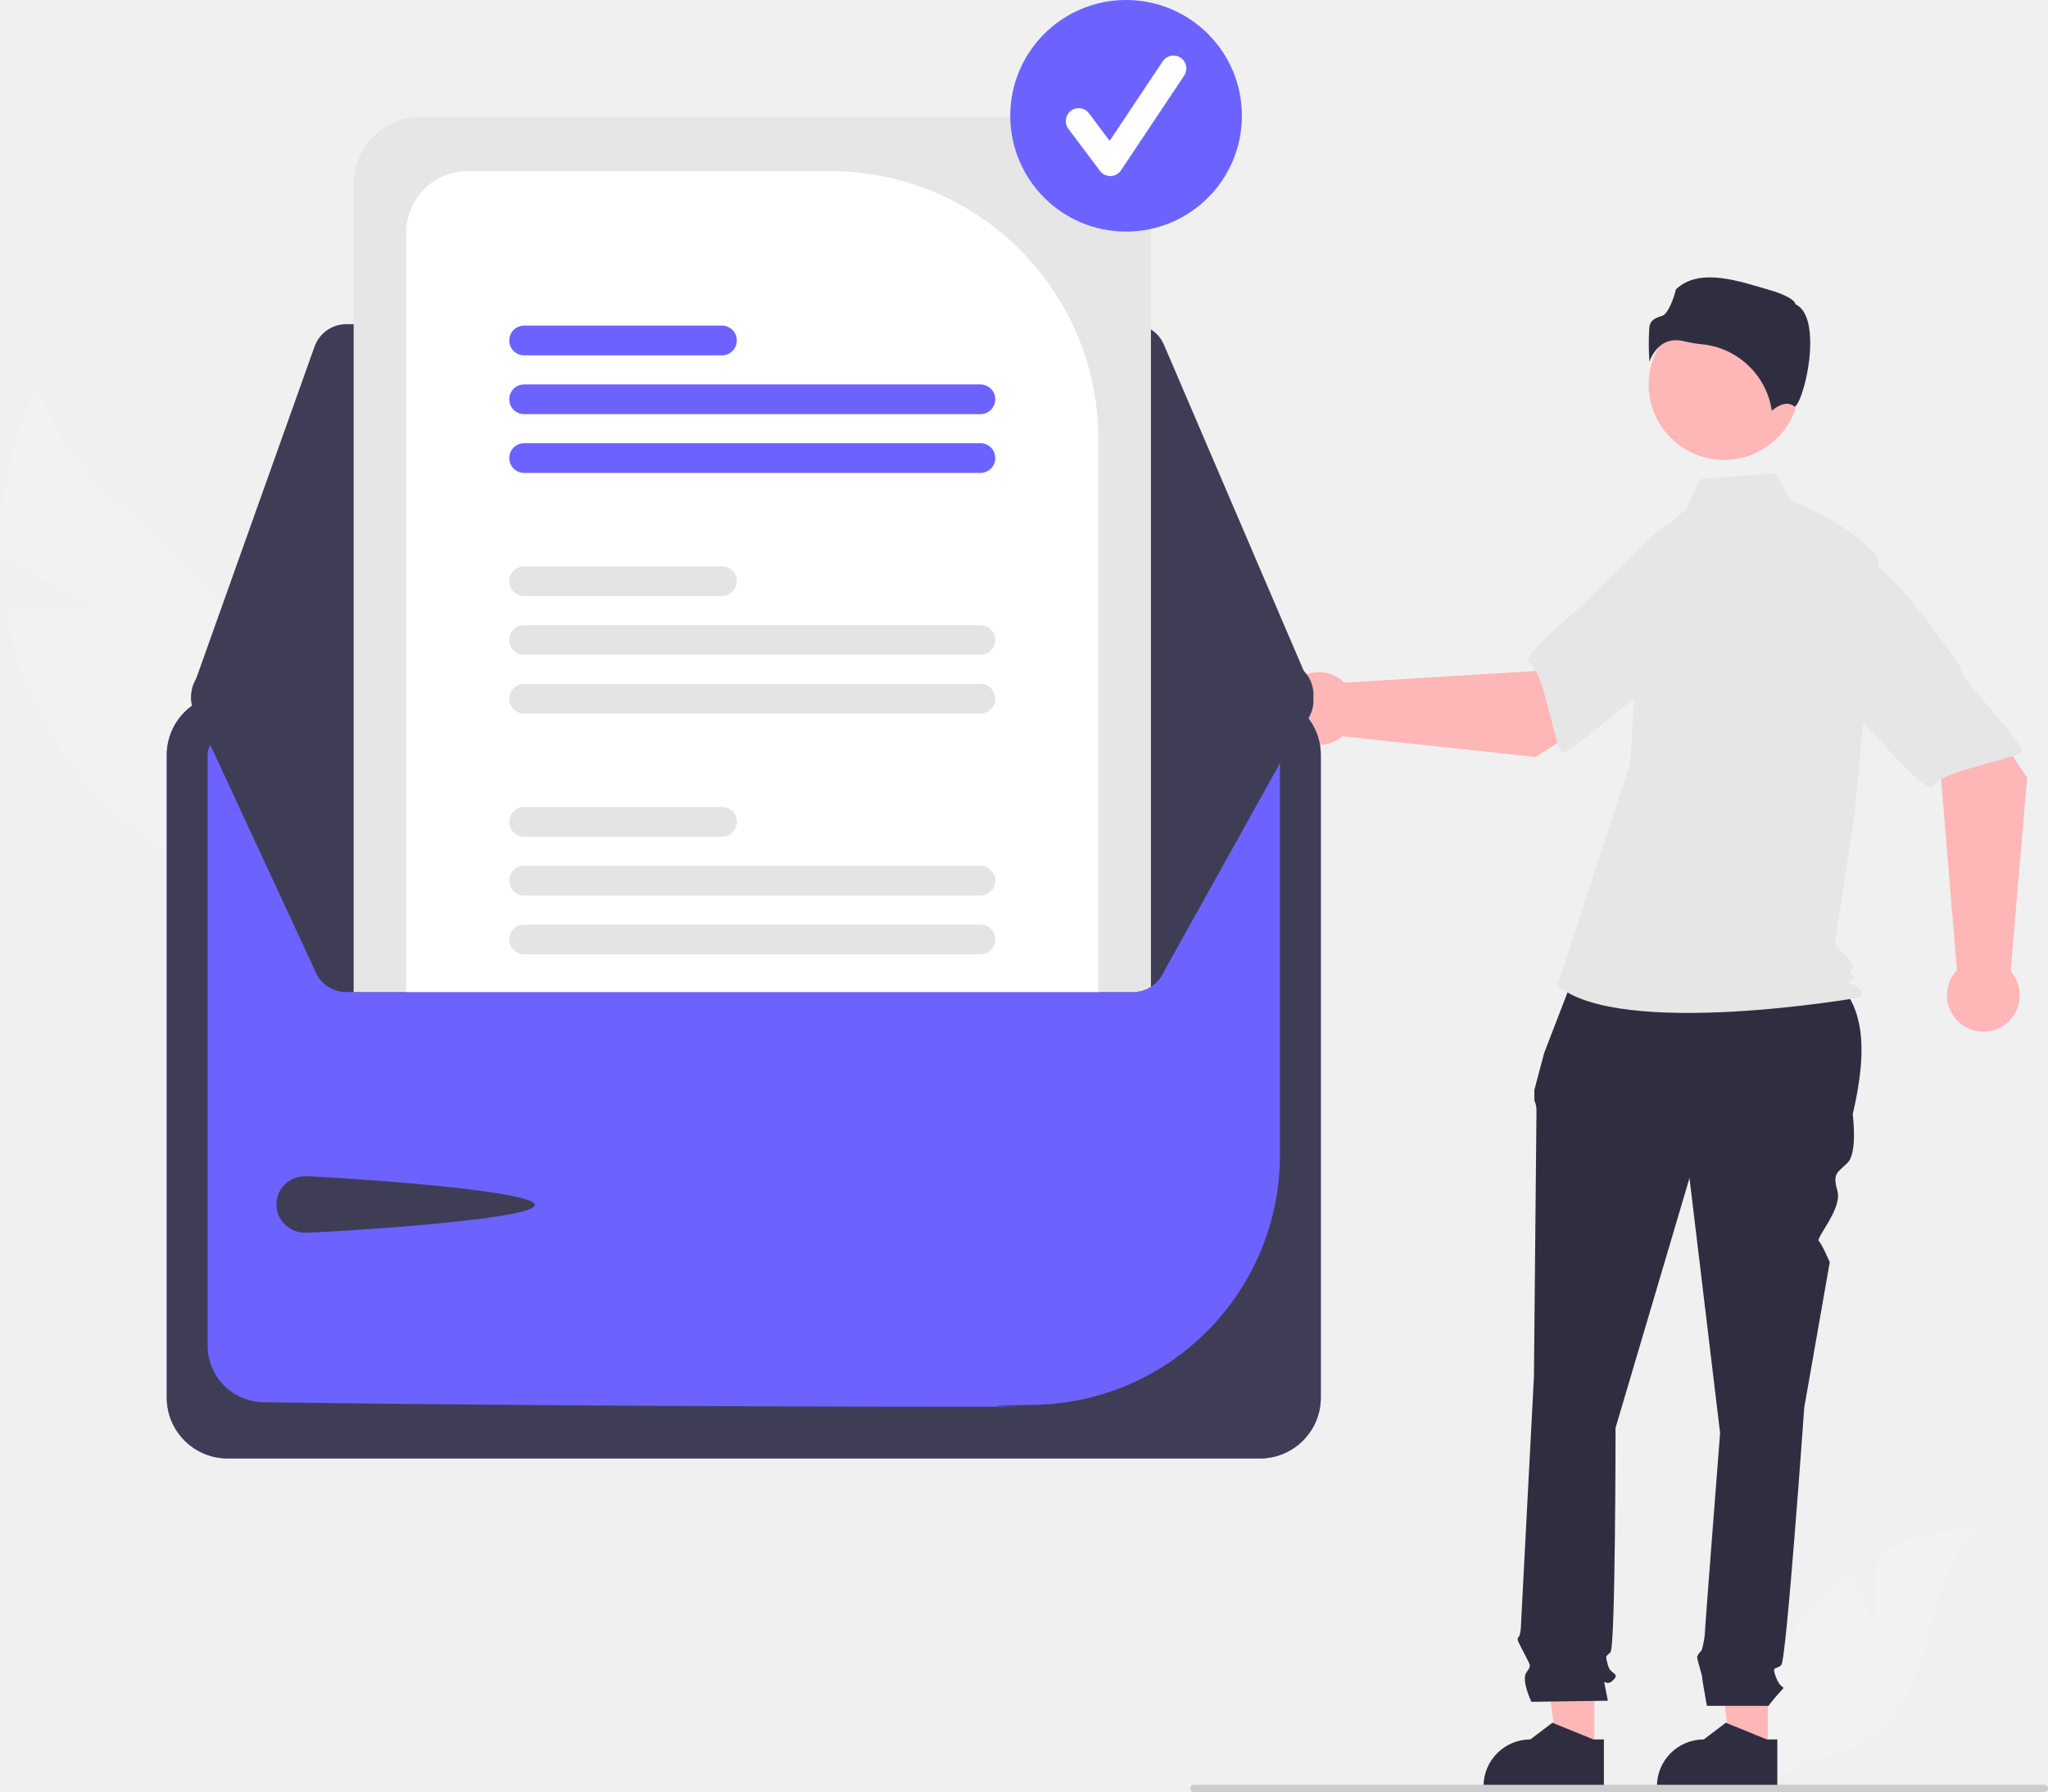
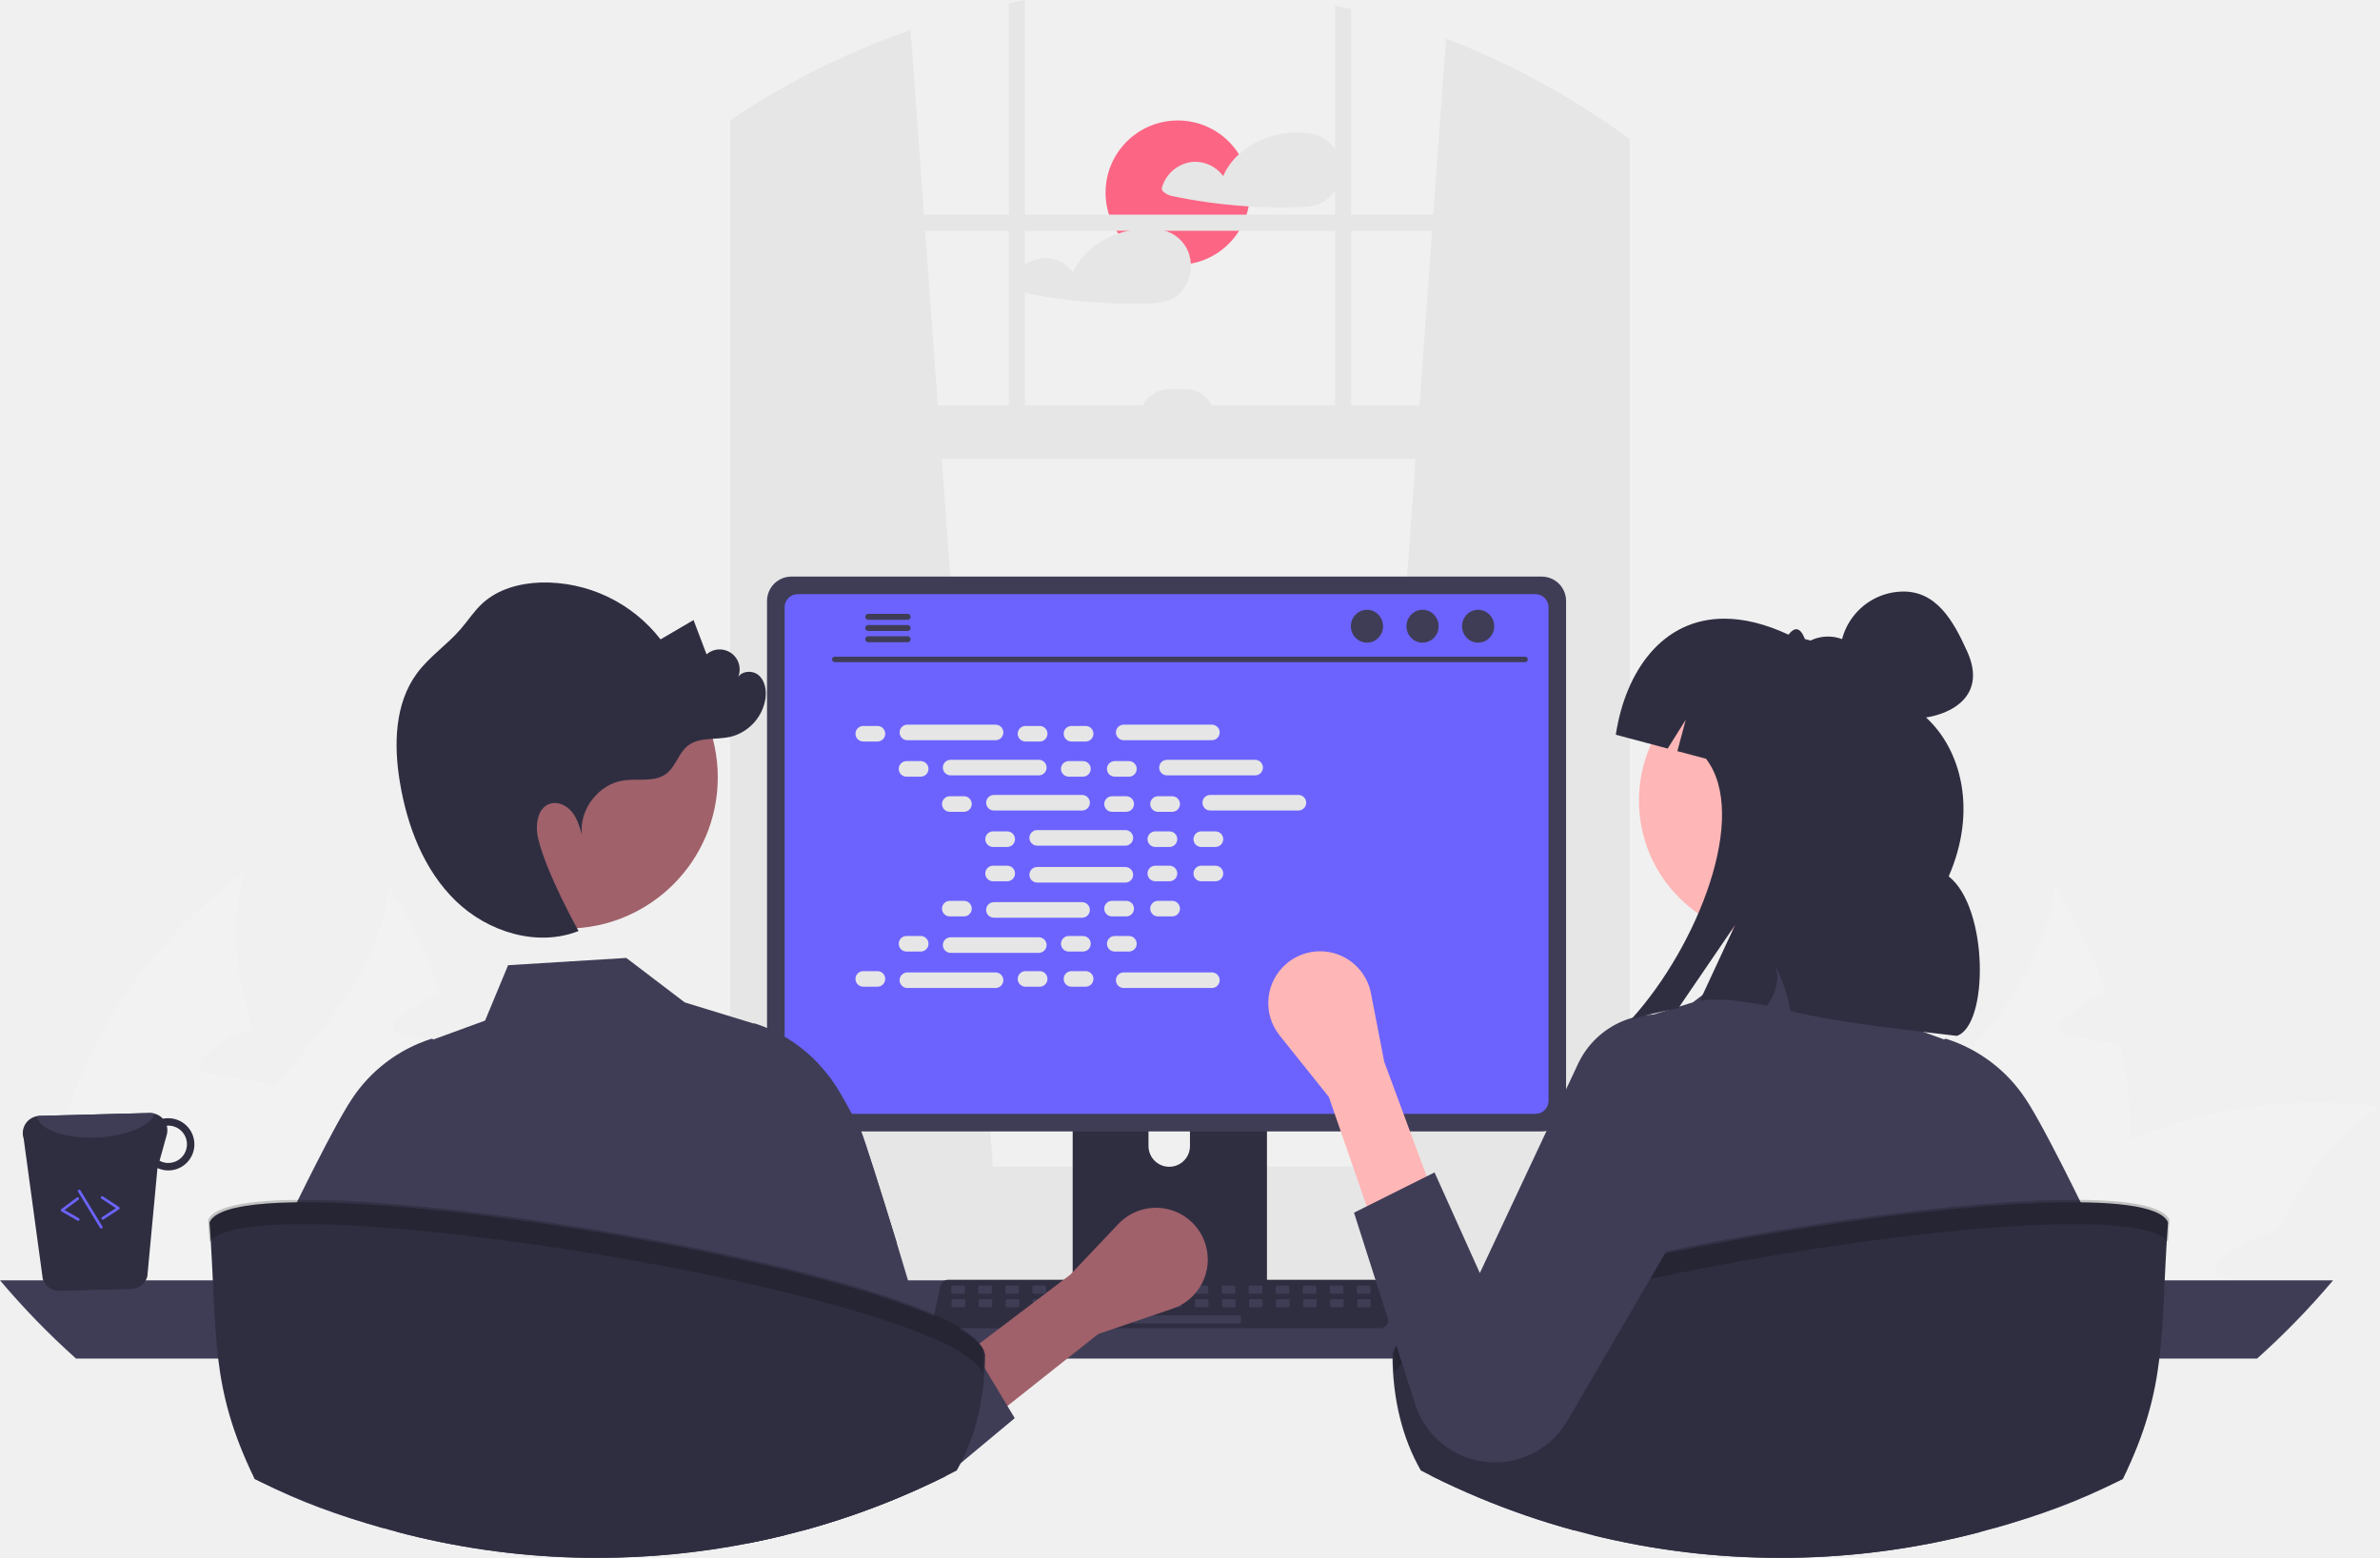
- <svg xmlns="http://www.w3.org/2000/svg" data-name="Layer 1" width="674.818" height="590.599" viewBox="0 0 674.818 590.599">
-   <path d="M295.152,355.959l-32.538-18.327a120.491,120.491,0,0,1,12.684-56.569c7.502,34.049,46.981,50.248,65.197,79.977a72.476,72.476,0,0,1,5.884,62.544l2.14,26.399a121.447,121.447,0,0,1-76.249-67.278,117.31,117.31,0,0,1-8.138-28.282C279.302,356.037,295.152,355.959,295.152,355.959Z" transform="translate(-262.5909 -154.7007)" fill="#f2f2f2" />
-   <path d="M880.078,689.371l.998-22.434a72.455,72.455,0,0,1,33.796-8.555c-16.231,13.27-14.203,38.851-25.208,56.697a43.582,43.582,0,0,1-31.959,20.14l-13.583,8.316A73.03,73.03,0,0,1,859.514,684.356a70.543,70.543,0,0,1,12.964-12.046C875.732,680.888,880.078,689.371,880.078,689.371Z" transform="translate(-262.5909 -154.7007)" fill="#f2f2f2" />
-   <polygon points="582.489 577.289 570.189 577.288 564.338 529.848 582.491 529.849 582.489 577.289" fill="#ffb6b6" />
-   <path d="M848.216,743.912l-39.658-.001v-.502a15.437,15.437,0,0,1,15.436-15.436h.001l7.244-5.496,13.516,5.497,3.462 0Z" transform="translate(-262.5909 -154.7007)" fill="#2f2e41" />
-   <polygon points="525.348 577.289 513.049 577.288 507.198 529.848 525.351 529.849 525.348 577.289" fill="#ffb6b6" />
-   <path d="M791.076,743.912l-39.658-.001v-.502a15.437,15.437,0,0,1,15.436-15.436h.001l7.244-5.496,13.516,5.497,3.462 0Z" transform="translate(-262.5909 -154.7007)" fill="#2f2e41" />
-   <path d="M782.615,472.631l80,2c15.194,8.252,15.424,26.114,10.446,47.32,0,0,1.681,12.604-1.681,15.966s-5.042,3.361-3.361,9.243-7.199,15.489-6.12,16.568,3.599,6.961,3.599,6.961l-8.403,47.897s-5.882,83.19-7.563,84.87-3.361,0-1.681,4.201,3.361,2.521,1.681,4.201a61.888,61.888,0,0,0-4.201,5.042h-20.316s-1.532-8.403-1.532-9.243-1.681-5.882-1.681-6.722,1.485-2.326,1.485-2.326a27.645,27.645,0,0,0,1.035-5.237c0-1.681,5.042-66.384,5.042-66.384l-10.084-84.03-24.369,82.349s0,72.266-1.681,73.946-1.681.84-.84,4.201,4.201,2.521,1.681,5.042-3.361-1.681-2.521,2.521l.84,4.202-25.209.361s-3.361-7.083-1.681-9.604,1.58-1.833-.471-5.958-2.891-4.966-2.05-5.806.84-5.31.84-5.31l4.201-80.401s.84-84.87.84-87.391a8.382,8.382,0,0,0-.698-3.78v-3.422l3.219-12.125Z" transform="translate(-262.5909 -154.7007)" fill="#2f2e41" />
-   <circle cx="568.082" cy="126.726" r="24.856" fill="#ffb6b6" />
-   <path d="M818.244,322.712c-5.355,3.184-8.558,9.033-10.397,14.985a142.008,142.008,0,0,0-6.102,33.929l-1.942,34.475-24.055,73.408c20.847,17.64,99.209,4.009,99.209,4.009s2.405-.802,0-3.207-4.747-.274-2.342-2.68.747.274-.055-2.131,0-.802.802-1.604-6.207-8.018-6.207-8.018L873.57,423.741l8.018-84.993c-9.622-12.027-28.973-19.117-28.973-19.117l-5-9-25,2Z" transform="translate(-262.5909 -154.7007)" fill="#e6e6e6" />
-   <path d="M814.835,266.839a11.746,11.746,0,0,1,2.85.374,40.565,40.565,0,0,0,5.579.936,25.852,25.852,0,0,1,23.148,21.928c1.444-1.259,4.731-3.576,7.425-1.423h0c.041.034.065.052.16.007,1.789-.849,4.965-11.295,5.061-20.493.051-4.882-.718-11.116-4.666-13.09l-.208-.104-.055-.226c-.264-1.098-3.211-2.973-8.333-4.432-9.309-2.651-23.184-7.816-30.998-.215-.591,2.562-2.515,8.046-4.458,8.668-2.152.688-4.01,1.282-4.303,3.921a80.91,80.91,0,0,0,.053,11.279,11.519,11.519,0,0,1,4.092-5.749A8.111,8.111,0,0,1,814.835,266.839Z" transform="translate(-262.5909 -154.7007)" fill="#2f2e41" />
-   <path d="M768.57,404.182l40.603-26.003-20.451-27.185-20.194,24.84-62.919,3.859a11.991,11.991,0,1,0-.671,17.671Z" transform="translate(-262.5909 -154.7007)" fill="#ffb6b6" />
-   <path d="M846.858,341.883c2.357,14.262-42.146,41.495-42.146,41.495-.001-3.347-26.562,21.923-27.761,19.147-3.407-7.89-5.803-26.579-10.564-29.57-2.723-1.711,16.399-17.781,16.399-17.781s10.01-10.084,23.145-22.803a30.644,30.644,0,0,1,28.382-8.296S844.502,327.622,846.858,341.883Z" transform="translate(-262.5909 -154.7007)" fill="#e6e6e6" />
-   <path d="M930.548,411.008l-26.857-40.043-26.746,21.022,25.262,19.663,5.19,62.823a11.991,11.991,0,1,0,17.681.297Z" transform="translate(-262.5909 -154.7007)" fill="#ffb6b6" />
-   <path d="M866.605,334.056c14.209-2.658,42.378,41.258,42.378,41.258-3.347.072,22.481,26.092,19.731,27.349-7.816,3.574-26.45,6.365-29.34,11.188-1.653,2.759-18.124-16.019-18.124-16.019s-10.294-9.794-23.288-22.657a30.644,30.644,0,0,1-8.895-28.2S852.397,336.714,866.605,334.056Z" transform="translate(-262.5909 -154.7007)" fill="#e6e6e6" />
-   <path d="M937.409,744.109a1.186,1.186,0,0,1-1.19,1.19h-280.29a1.19,1.19,0,1,1,0-2.38h280.29A1.187,1.187,0,0,1,937.409,744.109Z" transform="translate(-262.5909 -154.7007)" fill="#ccc" />
-   <path d="M677.753,383.493H337.583a20.068,20.068,0,0,0-20.046,20.046V615.327a20.069,20.069,0,0,0,20.046,20.046H677.752a20.069,20.069,0,0,0,20.046-20.046V403.539A20.068,20.068,0,0,0,677.753,383.493Z" transform="translate(-262.5909 -154.7007)" fill="#6c63ff" />
-   <path d="M677.753,383.493H337.583a20.068,20.068,0,0,0-20.046,20.046V615.327a20.069,20.069,0,0,0,20.046,20.046H677.752a20.069,20.069,0,0,0,20.046-20.046V403.539A20.068,20.068,0,0,0,677.753,383.493Zm6.578,152.13A82.406,82.406,0,0,1,603.313,617.707c-34.516.449,19.098.625-22.532.625-95.193,0-194.452-.91-231.487-1.499A18.675,18.675,0,0,1,331.004,598.233V403.554a6.601,6.601,0,0,1,6.577-6.593H677.739a6.6,6.6,0,0,1,6.592,6.576Z" transform="translate(-262.5909 -154.7007)" fill="#3f3d56" />
-   <path d="M635.878,261.538H376.704a11.139,11.139,0,0,0-10.471,7.384l-40.028,112.3a11.117,11.117,0,0,0,10.455,14.849l347.595.617h.015a11.116,11.116,0,0,0,10.217-15.495l-.606.259.606-.259-48.393-112.917A11.103,11.103,0,0,0,635.878,261.538Z" transform="translate(-262.5909 -154.7007)" fill="#3f3d56" />
-   <path d="M695.389,383.631a11.146,11.146,0,0,1-.9,4.38l-48.39,86.92a11.147,11.147,0,0,1-10.22,6.73h-259.17a11.147,11.147,0,0,1-10.48-7.38l-40.02-86.3a11.109,11.109,0,0,1,6.74-14.2,10.937,10.937,0,0,1,3.71-.65l42.46-.08,17.33-.03,228.04-.4,17.34-.03,42.43-.08h.01A11.122,11.122,0,0,1,695.389,383.631Z" transform="translate(-262.5909 -154.7007)" fill="#3f3d56" />
-   <path d="M363.084,542.358c5.139,0,75.714,4.313,75.714,9.453s-70.575,9.159-75.714,9.159a9.306,9.306,0,1,1,0-18.611Z" transform="translate(-262.5909 -154.7007)" fill="#3f3d56" />
-   <path d="M619.739,193.221h-218.53a22.116,22.116,0,0,0-22.09,22.09v266.35h256.76a10.977,10.977,0,0,0,5.95-1.73v-264.62A22.116,22.116,0,0,0,619.739,193.221Z" transform="translate(-262.5909 -154.7007)" fill="#e6e6e6" />
-   <path d="M536.329,211.131h-119.76a20.14,20.14,0,0,0-20.12,20.11v250.42h228.04v-182.37A88.262,88.262,0,0,0,536.329,211.131Z" transform="translate(-262.5909 -154.7007)" fill="#fff" />
-   <path d="M585.639,459.421h-150.34a4.9,4.9,0,1,0,0,9.8h150.34a4.9,4.9,0,1,0,0-9.8Z" transform="translate(-262.5909 -154.7007)" fill="#e4e4e4" />
-   <path d="M585.639,440.041h-150.34a4.905,4.905,0,0,0,0,9.81h150.34a4.905,4.905,0,1,0,0-9.81Z" transform="translate(-262.5909 -154.7007)" fill="#e4e4e4" />
-   <path d="M500.468,420.671h-65.17a4.9,4.9,0,1,0,0,9.8h65.17a4.9,4.9,0,1,0,0-9.8Z" transform="translate(-262.5909 -154.7007)" fill="#e4e4e4" />
-   <path d="M585.639,380.091h-150.34a4.905,4.905,0,0,0,0,9.81h150.34a4.905,4.905,0,1,0,0-9.81Z" transform="translate(-262.5909 -154.7007)" fill="#e4e4e4" />
-   <path d="M585.639,360.721h-150.34a4.9,4.9,0,1,0,0,9.8h150.34a4.9,4.9,0,1,0,0-9.8Z" transform="translate(-262.5909 -154.7007)" fill="#e4e4e4" />
-   <path d="M500.468,341.341h-65.17a4.905,4.905,0,0,0,0,9.81h65.17a4.905,4.905,0,1,0,0-9.81Z" transform="translate(-262.5909 -154.7007)" fill="#e4e4e4" />
-   <path d="M585.639,300.761h-150.34a4.905,4.905,0,0,0,0,9.81h150.34a4.905,4.905,0,1,0,0-9.81Z" transform="translate(-262.5909 -154.7007)" fill="#6c63ff" />
-   <path d="M585.639,281.391h-150.34a4.905,4.905,0,0,0,0,9.81h150.34a4.905,4.905,0,1,0,0-9.81Z" transform="translate(-262.5909 -154.7007)" fill="#6c63ff" />
-   <path d="M500.468,262.011h-65.17a4.905,4.905,0,0,0,0,9.81h65.17a4.905,4.905,0,1,0,0-9.81Z" transform="translate(-262.5909 -154.7007)" fill="#6c63ff" />
-   <circle cx="371.045" cy="38.163" r="38.163" fill="#6c63ff" />
-   <path d="M628.429,212.725a4.244,4.244,0,0,1-3.396-1.698l-10.411-13.882a4.245,4.245,0,1,1,6.792-5.094l6.811,9.081,17.494-26.241a4.245,4.245,0,1,1,7.064,4.71L631.962,210.835a4.247,4.247,0,0,1-3.414,1.889C628.508,212.725,628.469,212.725,628.429,212.725Z" transform="translate(-262.5909 -154.7007)" fill="#fff" />
+ <svg xmlns="http://www.w3.org/2000/svg" data-name="Layer 1" width="880.16" height="576.272" viewBox="0 0 880.16 576.272">
+   <circle cx="435.555" cy="71.266" r="26.701" fill="#fd6584" />
+   <path d="M655.233,220.487a13.235,13.235,0,0,0-11.17-9.29,1.081,1.081,0,0,0-.18,0,1.418,1.418,0,0,0-.22-.05c-8.94-1.16-18.88,1.66-25.57,7.8a23.958,23.958,0,0,0-5.83,8.04,12.917,12.917,0,0,0-10.83-5.28,13.184,13.184,0,0,0-11.8,9.51,1.526,1.526,0,0,0,.69,1.69,6.673,6.673,0,0,0,2.79,1.42c2.21.47,4.44.9,6.67,1.29q6.54,1.14,13.15,1.85,4.365.465,8.75.74c6.04.38,12.11.47,18.16.28,3-.1,5.88-.2,8.62-1.52a12.798,12.798,0,0,0,4.95-4.31A14.548,14.548,0,0,0,655.233,220.487Z" transform="translate(-159.9199 -161.8639)" fill="#e6e6e6" />
+   <path d="M600.303,259.387a13.652,13.652,0,0,0-.56-3.3,13.26,13.26,0,0,0-11.18-9.29.965.965,0,0,0-.17,0,1.887,1.887,0,0,0-.23-.05,33.194,33.194,0,0,0-14.69,1.51c-7.26,2.43-13.63,7.33-16.7,14.33a12.922,12.922,0,0,0-10.84-5.28,13.183,13.183,0,0,0-11.8,9.51,1.555,1.555,0,0,0,.69,1.69,6.733,6.733,0,0,0,2.79,1.42c2.22.47,4.44.9,6.68,1.29q6.54,1.14,13.14,1.85a195.164,195.164,0,0,0,26.92,1.02c2.99-.1,5.88-.2,8.62-1.52a12.77,12.77,0,0,0,4.94-4.31A14.265,14.265,0,0,0,600.303,259.387Z" transform="translate(-159.9199 -161.8639)" fill="#e6e6e6" />
+   <path d="M948.052,583.375a171.855,171.855,0,0,1-7.443,53.773c-.186.633-.41,1.265-.633,1.898H830.422a98.322,98.322,0,0,1,7.406-22.328c9.117-19.351,24.002-35.911,38.701-52.359,20.244-22.663,40.004-45.139,43.13-74.612a169.258,169.258,0,0,1,19.053,39.334,46.231,46.231,0,0,0-15.294,9.378c-1.228,1.154-2.531,2.828-1.898,4.428.595,1.34,2.233,1.786,3.684,2.084,3.498.67,6.996,1.34,10.494,1.972,2.754.558,5.545,1.079,8.336,1.6A182.729,182.729,0,0,1,948.052,583.375Z" transform="translate(-159.9199 -161.8639)" fill="#f2f2f2" />
+   <path d="M1040.08,571.318c-17.565,10.68-28.729,27.203-37.846,45.697a46.743,46.743,0,0,0-21.249,11.164c-1.265,1.154-2.568,2.828-1.898,4.428.558,1.34,2.233,1.786,3.684,2.084,3.461.67,6.996,1.34,10.457,1.972-.335.782-.67,1.6-1.005,2.382H876.12A164.174,164.174,0,0,1,893.573,619.1c1.377-1.377,2.791-2.679,4.242-4.019a173.653,173.653,0,0,1,50.238-31.706A176.734,176.734,0,0,1,1040.08,571.318Z" transform="translate(-159.9199 -161.8639)" fill="#f2f2f2" />
+   <path d="M895.47,639.046H792.093a167.932,167.932,0,0,1,.149-24.858c4.131-51.094,31.929-99.768,73.868-129.241-5.359,19.09-2.605,38.069,2.977,57.122-.781.261-1.563.484-2.27.781a46.236,46.236,0,0,0-15.294,9.378c-1.228,1.154-2.53,2.828-1.898,4.428.558,1.34,2.233,1.786,3.684,2.084,3.498.67,6.996,1.34,10.457,1.972,2.791.558,5.582,1.079,8.373,1.637,1.302.223,2.605.484,3.907.744.186.447.298.856.484,1.265,6.55,18.048,13.694,36.245,17.044,54.74a127.778,127.778,0,0,1,1.712,14.029C895.396,635.102,895.47,637.074,895.47,639.046Z" transform="translate(-159.9199 -161.8639)" fill="#f2f2f2" />
+   <path d="M332.052,583.375a171.855,171.855,0,0,1-7.443,53.773c-.186.633-.41,1.265-.633,1.898H214.422a98.322,98.322,0,0,1,7.406-22.328c9.117-19.351,24.002-35.911,38.701-52.359,20.244-22.663,40.004-45.139,43.13-74.612a169.258,169.258,0,0,1,19.053,39.334,46.231,46.231,0,0,0-15.294,9.378c-1.228,1.154-2.531,2.828-1.898,4.428.595,1.34,2.233,1.786,3.684,2.084,3.498.67,6.996,1.34,10.494,1.972,2.754.558,5.545,1.079,8.336,1.6A182.729,182.729,0,0,1,332.052,583.375Z" transform="translate(-159.9199 -161.8639)" fill="#f2f2f2" />
+   <path d="M424.08,571.318c-17.565,10.68-28.729,27.203-37.846,45.697a46.743,46.743,0,0,0-21.249,11.164c-1.265,1.154-2.568,2.828-1.898,4.428.558,1.34,2.233,1.786,3.684,2.084,3.461.67,6.996,1.34,10.457,1.972-.335.782-.67,1.6-1.005,2.382H260.12A164.174,164.174,0,0,1,277.573,619.1c1.377-1.377,2.791-2.679,4.242-4.019a173.653,173.653,0,0,1,50.238-31.706A176.734,176.734,0,0,1,424.08,571.318Z" transform="translate(-159.9199 -161.8639)" fill="#f2f2f2" />
+   <path d="M279.47,639.046H176.093a167.932,167.932,0,0,1,.149-24.858c4.131-51.094,31.929-99.768,73.868-129.241-5.359,19.09-2.605,38.069,2.977,57.122-.781.261-1.563.484-2.27.781a46.236,46.236,0,0,0-15.294,9.378c-1.228,1.154-2.53,2.828-1.898,4.428.558,1.34,2.233,1.786,3.684,2.084,3.498.67,6.996,1.34,10.457,1.972,2.791.558,5.582,1.079,8.373,1.637,1.302.223,2.605.484,3.907.744.186.447.298.856.484,1.265,6.55,18.048,13.694,36.245,17.044,54.74a127.778,127.778,0,0,1,1.712,14.029C279.396,635.102,279.47,637.074,279.47,639.046Z" transform="translate(-159.9199 -161.8639)" fill="#f2f2f2" />
+   <path d="M664.33,595.644l92.37,8.2.99.09v-394.14q-.495-.345-.99-.69a288.323,288.323,0,0,0-62.01-32.94l-4.72,65.1-.43,5.96-4.67,64.56-1.44,19.86-18.93,261.7Z" transform="translate(-159.9199 -161.8639)" fill="#e6e6e6" />
+   <path d="M435.9,202.454c-.66.42-1.32.84-1.98,1.28v400.2l1.98-.18,91.37-8.11-.17-2.3-18.93-261.7-1.44-19.86-4.67-64.56-.43-5.96-4.95-68.27A287.687,287.687,0,0,0,435.9,202.454Z" transform="translate(-159.9199 -161.8639)" fill="#e6e6e6" />
+   <path d="M433.92,203.734c-1.33.86-2.66,1.74-3.97,2.63v403.03c0,10.07,5.97,18.51,13.95,20.66a15.249,15.249,0,0,0,4,.53h296.8a15.118,15.118,0,0,0,3.99-.53,17.06,17.06,0,0,0,7.78-4.66,22.919,22.919,0,0,0,6.18-16v-396.02c-1.64-1.21-3.29-2.41-4.96-3.58q-.495-.345-.99-.69v400.29a16.108,16.108,0,0,1-.46,3.85c-1.41,5.95-6.06,10.31-11.54,10.31h-296.8c-6.62,0-12-6.35-12-14.16v-406.94C435.24,202.874,434.58,203.294,433.92,203.734Z" transform="translate(-159.9199 -161.8639)" fill="#e6e6e6" />
+   <rect x="273.003" y="79.404" width="326.752" height="5.959" fill="#e6e6e6" />
+   <path d="M659.6,165.254c-1.98-.49-3.96-.95-5.96-1.38v161.81h5.96Z" transform="translate(-159.9199 -161.8639)" fill="#e6e6e6" />
+   <path d="M538.96,161.864c-1.99.37-3.98.75-5.96,1.16v162.66h5.96Z" transform="translate(-159.9199 -161.8639)" fill="#e6e6e6" />
+   <path d="M368.86,620.154a26.711,26.711,0,0,0,1.93,9.98,25.54,25.54,0,0,0,1.75,3.56,27.096,27.096,0,0,0,3.02,4.18,26.76,26.76,0,0,0,20.12,9.11h391.31a26.82,26.82,0,0,0,0-53.64h-391.31A26.846,26.846,0,0,0,368.86,620.154Z" transform="translate(-159.9199 -161.8639)" fill="#e6e6e6" />
+   <rect x="432.923" y="311.783" width="324.766" height="19.863" transform="translate(1030.691 481.5651) rotate(-180)" fill="#e6e6e6" />
+   <path d="M581.401,305.824h27.809a0,0,0,0,1,0,0v0A10.925,10.925,0,0,1,598.285,316.749h-5.959a10.925,10.925,0,0,1-10.925-10.925v0A0,0,0,0,1,581.401,305.824Z" transform="translate(1030.691 460.7086) rotate(-180)" fill="#e6e6e6" />
+   <path d="M159.92,635.474a289.004,289.004,0,0,0,28.12,28.95h806.58a289.004,289.004,0,0,0,28.12-28.95Z" transform="translate(-159.9199 -161.8639)" fill="#3f3d56" />
+   <path d="M556.61,538.664v102.56h71.85v-102.56a3.448,3.448,0,0,0-2.43-3.3,3.175,3.175,0,0,0-1.03-.16H560.08A3.463,3.463,0,0,0,556.61,538.664Zm28.04,35.24a7.67,7.67,0,0,1,15.34,0v11.9a7.67,7.67,0,0,1-15.34,0Z" transform="translate(-159.9199 -161.8639)" fill="#2f2e41" />
+   <path d="M556.39,637.944v9.89a1.946,1.946,0,0,0,1.93,1.94h68.43a1.94,1.94,0,0,0,1.93-1.94v-9.89Z" transform="translate(-159.9199 -161.8639)" fill="#3f3d56" />
+   <path d="M443.58,384.144v187.26a9.007,9.007,0,0,0,9,9h277.5a9.007,9.007,0,0,0,9-9V384.144a9.011,9.011,0,0,0-9-8.99h-277.5A9.012,9.012,0,0,0,443.58,384.144Z" transform="translate(-159.9199 -161.8639)" fill="#3f3d56" />
+   <path d="M450.09,386.474v182.62a4.818,4.818,0,0,0,4.81,4.81h272.87a4.818,4.818,0,0,0,4.81-4.81v-182.62a4.82,4.82,0,0,0-4.81-4.82h-272.87A4.821,4.821,0,0,0,450.09,386.474Z" transform="translate(-159.9199 -161.8639)" fill="#6c63ff" />
+   <path d="M505.73,652.104a2.948,2.948,0,0,0,2.32,1.11H670.39a2.987,2.987,0,0,0,2.92-3.6l-2.52-11.97a2.993,2.993,0,0,0-1.86-2.17,2.895,2.895,0,0,0-1.06-.2h-157.31a2.894,2.894,0,0,0-1.06.2,2.992,2.992,0,0,0-1.86,2.17l-2.52,11.97A2.985,2.985,0,0,0,505.73,652.104Z" transform="translate(-159.9199 -161.8639)" fill="#2f2e41" />
+   <rect x="661.717" y="637.43" width="5" height="3" rx="0.488" transform="translate(1168.514 1115.995) rotate(-180)" fill="#3f3d56" />
+   <rect x="651.717" y="637.43" width="5" height="3" rx="0.488" transform="translate(1148.514 1115.995) rotate(-180)" fill="#3f3d56" />
+   <rect x="641.717" y="637.43" width="5" height="3" rx="0.488" transform="translate(1128.514 1115.995) rotate(-180)" fill="#3f3d56" />
+   <rect x="631.717" y="637.43" width="5" height="3" rx="0.488" transform="translate(1108.514 1115.995) rotate(-180)" fill="#3f3d56" />
+   <rect x="621.717" y="637.43" width="5" height="3" rx="0.488" transform="translate(1088.514 1115.995) rotate(-180)" fill="#3f3d56" />
+   <rect x="611.717" y="637.43" width="5" height="3" rx="0.488" transform="translate(1068.514 1115.995) rotate(-180)" fill="#3f3d56" />
+   <rect x="601.717" y="637.43" width="5" height="3" rx="0.488" transform="translate(1048.514 1115.995) rotate(-180)" fill="#3f3d56" />
+   <rect x="591.717" y="637.43" width="5" height="3" rx="0.488" transform="translate(1028.514 1115.995) rotate(-180)" fill="#3f3d56" />
+   <rect x="581.717" y="637.43" width="5" height="3" rx="0.488" transform="translate(1008.514 1115.995) rotate(-180)" fill="#3f3d56" />
+   <rect x="571.717" y="637.43" width="5" height="3" rx="0.488" transform="translate(988.5139 1115.995) rotate(-180)" fill="#3f3d56" />
+   <rect x="561.717" y="637.43" width="5" height="3" rx="0.488" transform="translate(968.5139 1115.995) rotate(-180)" fill="#3f3d56" />
+   <rect x="551.717" y="637.43" width="5" height="3" rx="0.488" transform="translate(948.5139 1115.995) rotate(-180)" fill="#3f3d56" />
+   <rect x="541.717" y="637.43" width="5" height="3" rx="0.488" transform="translate(928.5139 1115.995) rotate(-180)" fill="#3f3d56" />
+   <rect x="531.717" y="637.43" width="5" height="3" rx="0.488" transform="translate(908.5139 1115.995) rotate(-180)" fill="#3f3d56" />
+   <rect x="521.717" y="637.43" width="5" height="3" rx="0.488" transform="translate(888.5139 1115.995) rotate(-180)" fill="#3f3d56" />
+   <rect x="511.717" y="637.43" width="5" height="3" rx="0.488" transform="translate(868.5139 1115.995) rotate(-180)" fill="#3f3d56" />
+   <rect x="661.835" y="642.43" width="5" height="3" rx="0.488" transform="translate(1168.75 1125.995) rotate(-180)" fill="#3f3d56" />
+   <rect x="651.835" y="642.43" width="5" height="3" rx="0.488" transform="translate(1148.75 1125.995) rotate(-180)" fill="#3f3d56" />
+   <rect x="641.835" y="642.43" width="5" height="3" rx="0.488" transform="translate(1128.75 1125.995) rotate(-180)" fill="#3f3d56" />
+   <rect x="631.835" y="642.43" width="5" height="3" rx="0.488" transform="translate(1108.75 1125.995) rotate(-180)" fill="#3f3d56" />
+   <rect x="621.835" y="642.43" width="5" height="3" rx="0.488" transform="translate(1088.75 1125.995) rotate(-180)" fill="#3f3d56" />
+   <rect x="611.835" y="642.43" width="5" height="3" rx="0.488" transform="translate(1068.75 1125.995) rotate(-180)" fill="#3f3d56" />
+   <rect x="601.835" y="642.43" width="5" height="3" rx="0.488" transform="translate(1048.75 1125.995) rotate(-180)" fill="#3f3d56" />
+   <rect x="591.835" y="642.43" width="5" height="3" rx="0.488" transform="translate(1028.75 1125.995) rotate(-180)" fill="#3f3d56" />
+   <rect x="581.835" y="642.43" width="5" height="3" rx="0.488" transform="translate(1008.75 1125.995) rotate(-180)" fill="#3f3d56" />
+   <rect x="571.835" y="642.43" width="5" height="3" rx="0.488" transform="translate(988.7503 1125.995) rotate(-180)" fill="#3f3d56" />
+   <rect x="561.835" y="642.43" width="5" height="3" rx="0.488" transform="translate(968.7503 1125.995) rotate(-180)" fill="#3f3d56" />
+   <rect x="551.835" y="642.43" width="5" height="3" rx="0.488" transform="translate(948.7503 1125.995) rotate(-180)" fill="#3f3d56" />
+   <rect x="541.835" y="642.43" width="5" height="3" rx="0.488" transform="translate(928.7503 1125.995) rotate(-180)" fill="#3f3d56" />
+   <rect x="531.835" y="642.43" width="5" height="3" rx="0.488" transform="translate(908.7503 1125.995) rotate(-180)" fill="#3f3d56" />
+   <rect x="521.835" y="642.43" width="5" height="3" rx="0.488" transform="translate(888.7503 1125.995) rotate(-180)" fill="#3f3d56" />
+   <rect x="511.835" y="642.43" width="5" height="3" rx="0.488" transform="translate(868.7503 1125.995) rotate(-180)" fill="#3f3d56" />
+   <rect x="578.835" y="648.43" width="40" height="3" rx="0.488" transform="translate(1037.75 1137.995) rotate(-180)" fill="#3f3d56" />
+   <path d="M468.612,406.811H723.935a1.016,1.016,0,0,0,0-2.031H468.612a1.016,1.016,0,0,0,0,2.031Z" transform="translate(-159.9199 -161.8639)" fill="#3f3d56" />
+   <ellipse cx="546.635" cy="231.649" rx="5.95" ry="6.083" fill="#3f3d56" />
+   <ellipse cx="526.079" cy="231.649" rx="5.95" ry="6.083" fill="#3f3d56" />
+   <ellipse cx="505.523" cy="231.649" rx="5.95" ry="6.083" fill="#3f3d56" />
+   <path d="M479.9,390.044a1.095,1.095,0,0,0,1.09,1.1h14.6a1.105,1.105,0,0,0,0-2.21h-14.6A1.103,1.103,0,0,0,479.9,390.044Z" transform="translate(-159.9199 -161.8639)" fill="#3f3d56" />
+   <path d="M479.9,394.194a1.095,1.095,0,0,0,1.09,1.1h14.6a1.105,1.105,0,0,0,0-2.21h-14.6A1.103,1.103,0,0,0,479.9,394.194Z" transform="translate(-159.9199 -161.8639)" fill="#3f3d56" />
+   <path d="M479.9,398.334a1.103,1.103,0,0,0,1.09,1.11h14.6a1.105,1.105,0,0,0,0-2.21h-14.6A1.095,1.095,0,0,0,479.9,398.334Z" transform="translate(-159.9199 -161.8639)" fill="#3f3d56" />
+   <rect x="316.366" y="268.543" width="11.006" height="5.76" rx="2.88" fill="#e6e6e6" />
+   <rect x="376.366" y="268.543" width="11.006" height="5.76" rx="2.88" fill="#e6e6e6" />
+   <rect x="393.366" y="268.543" width="11.006" height="5.76" rx="2.88" fill="#e6e6e6" />
+   <rect x="332.686" y="268.063" width="38.366" height="5.76" rx="2.88" fill="#e6e6e6" />
+   <rect x="412.686" y="268.063" width="38.366" height="5.76" rx="2.88" fill="#e6e6e6" />
+   <rect x="332.366" y="281.543" width="11.006" height="5.76" rx="2.88" fill="#e6e6e6" />
+   <rect x="392.366" y="281.543" width="11.006" height="5.76" rx="2.88" fill="#e6e6e6" />
+   <rect x="409.366" y="281.543" width="11.006" height="5.76" rx="2.88" fill="#e6e6e6" />
+   <rect x="348.686" y="281.063" width="38.366" height="5.76" rx="2.88" fill="#e6e6e6" />
+   <rect x="428.686" y="281.063" width="38.366" height="5.76" rx="2.88" fill="#e6e6e6" />
+   <rect x="348.366" y="294.543" width="11.006" height="5.76" rx="2.88" fill="#e6e6e6" />
+   <rect x="408.366" y="294.543" width="11.006" height="5.76" rx="2.88" fill="#e6e6e6" />
+   <rect x="425.366" y="294.543" width="11.006" height="5.76" rx="2.88" fill="#e6e6e6" />
+   <rect x="364.686" y="294.063" width="38.366" height="5.76" rx="2.88" fill="#e6e6e6" />
+   <rect x="444.686" y="294.063" width="38.366" height="5.76" rx="2.88" fill="#e6e6e6" />
+   <rect x="364.366" y="307.543" width="11.006" height="5.76" rx="2.88" fill="#e6e6e6" />
+   <rect x="424.366" y="307.543" width="11.006" height="5.76" rx="2.88" fill="#e6e6e6" />
+   <rect x="441.366" y="307.543" width="11.006" height="5.76" rx="2.88" fill="#e6e6e6" />
+   <rect x="380.686" y="307.063" width="38.366" height="5.76" rx="2.88" fill="#e6e6e6" />
+   <rect x="376.366" y="359.237" width="11.006" height="5.76" rx="2.88" fill="#e6e6e6" />
+   <rect x="393.366" y="359.237" width="11.006" height="5.76" rx="2.88" fill="#e6e6e6" />
+   <rect x="412.686" y="359.717" width="38.366" height="5.76" rx="2.88" fill="#e6e6e6" />
+   <rect x="316.366" y="359.237" width="11.006" height="5.76" rx="2.88" fill="#e6e6e6" />
+   <rect x="332.686" y="359.717" width="38.366" height="5.76" rx="2.88" fill="#e6e6e6" />
+   <rect x="332.366" y="346.237" width="11.006" height="5.76" rx="2.88" fill="#e6e6e6" />
+   <rect x="392.366" y="346.237" width="11.006" height="5.76" rx="2.88" fill="#e6e6e6" />
+   <rect x="409.366" y="346.237" width="11.006" height="5.76" rx="2.88" fill="#e6e6e6" />
+   <rect x="348.686" y="346.717" width="38.366" height="5.76" rx="2.88" fill="#e6e6e6" />
+   <rect x="348.366" y="333.237" width="11.006" height="5.76" rx="2.88" fill="#e6e6e6" />
+   <rect x="408.366" y="333.237" width="11.006" height="5.76" rx="2.88" fill="#e6e6e6" />
+   <rect x="425.366" y="333.237" width="11.006" height="5.76" rx="2.88" fill="#e6e6e6" />
+   <rect x="364.686" y="333.717" width="38.366" height="5.76" rx="2.88" fill="#e6e6e6" />
+   <rect x="364.366" y="320.237" width="11.006" height="5.76" rx="2.88" fill="#e6e6e6" />
+   <rect x="424.366" y="320.237" width="11.006" height="5.76" rx="2.88" fill="#e6e6e6" />
+   <rect x="441.366" y="320.237" width="11.006" height="5.76" rx="2.88" fill="#e6e6e6" />
+   <rect x="380.686" y="320.717" width="38.366" height="5.76" rx="2.88" fill="#e6e6e6" />
+   <path d="M509.832,707.816c-.22.11-.44.22-.66.32q-2.085,1.035-4.2,2.04-6.33,3.015-12.82,5.73a285.483,285.483,0,0,1-34.97,12.03c-2-12.47-3.94-41.88-5.8-63.51-.35-4.07-.7-7.86-1.05-11.21a97.155,97.155,0,0,0-1.89-13.08,4.359,4.359,0,0,0-.39-.97c.19,1.73.39,6.89.58,14.05.1,3.35.19,7.14.29,11.21.47,20.82.96,49.15,1.45,65.28-1.39.34-2.79.68-4.19,1-.88.21-1.77.41-2.66.6-1.08.24-2.16.48-3.24.7q-1.695.36-3.39.69a290.072,290.072,0,0,1-56.06,5.44c-1.25,0-2.49-.01-3.74-.02-.38,0-.76-.01-1.15-.02-1.1-.02-2.24-.04-3.4-.07a288.591,288.591,0,0,1-65.84-9.49l.87-64.11.15-11.21.06-4.25a15.182,15.182,0,0,0-.88,4.25c-.35,2.73-.71,6.6-1.07,11.21-1.37,17.76-2.78,46.41-4.24,62.71-17.29-4.92-29.93-9.41-45.73-17.31-.61-.3-1.23-.61-1.84-.92.11-.77.23-1.54.34-2.33,1.79-12.44-.32-28.63,1.66-42.15,1.51-10.43,3.07-20.45,4.64-28.95,1.9-10.23,3.83-18.27,5.74-22.18,2.2-4.51,4.4-8.95,6.53-13.2q1.38-2.745,2.71-5.39c.48-.95.96-1.89,1.43-2.81,2.14-4.19,4.16-8.06,6.01-11.49,1.3-2.41,2.5-4.59,3.6-6.5,1.29-2.25,2.43-4.11,3.37-5.52a55.306,55.306,0,0,1,29.28-22.21l.3-.08.29.12.33.15,19.06-6.97,8.51-20.49,43.71-2.69,7.06,5.37,3.61,2.75,3.85,2.93,7.08,5.39,2.01.62,2.99.92,20.45,6.28.21-.09.3.08a55.168,55.168,0,0,1,27.36,19.5c.68.88,1.31,1.79,1.92,2.71,1.66,2.46,3.9,6.35,6.54,11.23,1.09,2.01,2.24,4.19,3.45,6.5.73,1.39,7.03,21.05,13.16,41.13,5.73,18.8,11.31,37.97,12.04,42.89.13.91.27,1.83.4,2.74.83,5.69,1.65,11.42,2.44,17.01,1.17,8.29,2.31,16.29,3.4,23.44C509.812,707.686,509.822,707.746,509.832,707.816Z" transform="translate(-159.9199 -161.8639)" fill="#3f3d56" />
+   <polygon points="303.59 473.566 295.093 440.774 287.59 469.07 303.59 473.566" opacity="0.2" />
+   <path d="M175.749,635.05a6.416,6.416,0,0,0,6.183,4.331l26.492-.682a6.328,6.328,0,0,0,5.981-4.657l3.749-40.087a9.794,9.794,0,0,0,4.238.871,9.661,9.661,0,0,0-.485-19.317,8.184,8.184,0,0,0-1.736.181,6.548,6.548,0,0,0-4.874-2.103l-40.751,1.052a5.854,5.854,0,0,0-1.005.125,6.365,6.365,0,0,0-4.873,8.265Zm43.173-43.817,2.668-9.553a6.506,6.506,0,0,0,.02-3.375c.129-0.0.244-.062.373-.062a6.91,6.91,0,0,1,.324,13.817A6.505,6.505,0,0,1,218.923,591.233Z" transform="translate(-159.9199 -161.8639)" fill="#2f2e41" />
+   <path d="M173.541,574.763c.868,4.964,10.629,8.454,22.366,7.847,10.793-.497,19.617-4.287,21.234-8.779a6.025,6.025,0,0,0-1.844-.246l-40.751,1.052A5.854,5.854,0,0,0,173.541,574.763Z" transform="translate(-159.9199 -161.8639)" fill="#3f3d56" />
+   <path d="M198.058,613.021a.497.497,0,0,0,.151-.066l5.753-3.766a.499.499,0,0,0,0-.836l-5.98-3.917a.5.5,0,1,0-.548.836l5.341,3.498-5.114,3.348a.5.5,0,0,0,.396.903Z" transform="translate(-159.9199 -161.8639)" fill="#6c63ff" />
+   <path d="M188.971,613.44a.5.5,0,0,0,.126-.918l-5.303-3.04,5.126-3.807a.5.5,0,1,0-.596-.802l-5.739,4.263a.5.5,0,0,0,.049.835l5.965,3.42A.5.5,0,0,0,188.971,613.44Z" transform="translate(-159.9199 -161.8639)" fill="#6c63ff" />
+   <path d="M197.486,616.321a.482.482,0,0,0,.137-.058.5.5,0,0,0,.168-.687l-8.155-13.408a.5.5,0,0,0-.854.521L196.936,616.097A.5.5,0,0,0,197.486,616.321Z" transform="translate(-159.9199 -161.8639)" fill="#6c63ff" />
+   <path d="M945.069,708.904c-.61.31-1.23.62-1.84.92-15.8,7.9-28.44,12.39-45.73,17.31-1.46-16.3-2.87-44.95-4.24-62.71-.36-4.61-.72-8.48-1.07-11.21a15.182,15.182,0,0,0-.88-4.25l.06,4.25.15,11.21.87,64.11a288.588,288.588,0,0,1-65.84,9.49c-1.16.03-2.3.05-3.4.07-.39.01-.77.02-1.15.02-1.25.01-2.49.02-3.74.02a289.271,289.271,0,0,1-69.54-8.43c.49-16.13.98-44.46,1.45-65.28.1-4.07.19-7.86.29-11.21.19-7.16.39-12.32.58-14.05a4.362,4.362,0,0,0-.39.97,97.154,97.154,0,0,0-1.89,13.08c-.35,3.35-.7,7.14-1.05,11.21-1.86,21.63-3.8,51.04-5.8,63.51a285.473,285.473,0,0,1-34.97-12.03q-9-3.75-17.68-8.09c1.1-7.2,2.25-15.27,3.43-23.64.92-6.49,1.87-13.16,2.84-19.75,1.5-10.18,52.46-120.11,64.47-123.96l.3-.08.21.09,20.45-6.28,2.99-.92,2.01-.62,7.08-5.39,3.85-2.93,3.61-2.75,7.06-5.37,43.71,2.69,8.51,20.49,19.06,6.97.33-.15.29-.12.3.08a55.306,55.306,0,0,1,29.28,22.21c.94,1.41,2.08,3.27,3.37,5.52,1.1,1.91,2.3,4.09,3.6,6.5,1.85,3.43,3.87,7.3,6.01,11.49.47.92.95,1.86,1.43,2.81q1.335,2.64,2.71,5.39c2.13,4.25,4.33,8.69,6.53,13.2,1.91,3.91,3.84,11.95,5.74,22.18,1.57,8.5,3.13,18.52,4.64,28.95,1.98,13.52-.13,29.71,1.66,42.15C944.839,707.364,944.959,708.134,945.069,708.904Z" transform="translate(-159.9199 -161.8639)" fill="#3f3d56" />
+   <circle cx="656.954" cy="296.158" r="50.836" fill="#ffb6b6" />
+   <polygon points="575.659 473.566 584.156 440.774 591.659 469.07 575.659 473.566" opacity="0.2" />
+   <path d="M961.689,614.064c-3.04,41.88.11,60.32-16.67,94.85a286.16,286.16,0,0,1-47.52,18.22q-2.55.72-5.11,1.4a288.588,288.588,0,0,1-65.84,9.49c-1.16.03-2.3.05-3.4.07-.39.01-.77.02-1.15.02-1.25.01-2.49.02-3.74.02a289.271,289.271,0,0,1-69.54-8.43q-3.42-.84-6.81-1.77a285.473,285.473,0,0,1-34.97-12.03q-9-3.75-17.68-8.09c-1.31-.66-2.62-1.32-3.91-2-6.63-11.66-10.4-25.84-10.48-42.88C679.459,633.574,951.549,588.744,961.689,614.064Z" transform="translate(-159.9199 -161.8639)" fill="#2f2e41" />
+   <path d="M961.681,621.236c.155-2.593.329-5.271.531-8.06-10.14-25.32-282.23,19.51-286.82,48.87.013,2.692.128,5.304.321,7.855C686.829,640.922,945.318,598.314,961.681,621.236Z" transform="translate(-159.9199 -161.8639)" opacity="0.2" />
+   <path d="M668.102,616.039,690.436,604.872,671.825,554.622l-4.905-25.342a19.161,19.161,0,0,0-31.282-10.907h0a19.161,19.161,0,0,0-2.493,26.518l18.207,22.759Z" transform="translate(-159.9199 -161.8639)" fill="#ffb6b6" />
+   <path d="M690.436,595.567l-29.778,14.889,22.599,70.809A30.977,30.977,0,0,0,705.592,701.981h0a30.977,30.977,0,0,0,33.737-14.197l59.925-102.714a31.62,31.62,0,0,0-10.196-42.982h0a31.62,31.62,0,0,0-45.296,12.765l-36.576,77.936Z" transform="translate(-159.9199 -161.8639)" fill="#3f3d56" />
+   <circle cx="209.508" cy="287.552" r="55.935" fill="#a0616a" />
+   <path d="M314.164,410.87C318.712,404.74,325.249,400.382,330.249,394.615c2.743-3.164,5.021-6.75,8.106-9.582,5.73-5.263,13.744-7.42,21.52-7.688a54.305,54.305,0,0,1,44.331,21.038q6.097-3.575,12.194-7.149,2.409,6.34,4.817,12.68a7.391,7.391,0,0,1,11.264,9.248c.967-2.989,5.399-3.623,7.843-1.649,2.443,1.975,3.098,5.488,2.699,8.604a17.32,17.32,0,0,1-13.065,14.326c-5.304,1.182-11.477-.06-15.723,3.332-3.404,2.72-4.431,7.672-7.904,10.301-4.28,3.24-10.329,1.742-15.65,2.458-9.308,1.253-16.678,10.773-15.56,20.098-.842-2.942-1.727-5.97-3.639-8.36-1.912-2.39-5.131-4.007-8.062-3.128-4.846,1.453-5.639,8.058-4.464,12.978,3.115,13.05,14.919,34.144,14.919,34.144-15.328,6.046-33.589.329-45.415-11.144-11.826-11.473-17.986-27.719-20.669-43.976C305.516,437.361,305.839,422.091,314.164,410.87Z" transform="translate(-159.9199 -161.8639)" fill="#2f2e41" />
+   <path d="M880.582,486.046c10.642-24.398,4.613-46.85-8.36-58.76l0-.01c-5.1-11.43-11.88-20.25-19.64-22.32-3.75-2.41-7.39-5.24-11.43-6.68a14.887,14.887,0,0,0-11.68.53l-2.06-.55c-1.75-4.47-3.8-4.56-6.08-1.62-8.78-4.09-16.69-5.92-23.73-5.92-22.96,0-36.54,19.44-40.14,42.94l19.19,5.11,6.67-10.63-3.08,11.59,10.59,2.81c16.12,20.99-3.17,69.41-27.62,96.35q8.73-2.415,17.39-4.08l20.98-30.76-13,28c6.75-.99,15.36-.04,24.77,1.87,3.17-4.14,4.84-9.66,3.2-14.58a55.745,55.745,0,0,1,5.48,16.53c19.86,4.85,46.95,7.34,61.55,9.18C895.378,541.196,895.41,497.706,880.582,486.046Z" transform="translate(-159.9199 -161.8639)" fill="#2f2e41" />
+   <path d="M887.505,403.054c7.795,17.453-7.933,24.96-22.341,24.748-13.019-.192-24.084-9.338-24.748-22.341a23.576,23.576,0,0,1,22.341-24.748C875.76,380.048,882.196,391.166,887.505,403.054Z" transform="translate(-159.9199 -161.8639)" fill="#2f2e41" />
+   <path d="M525.902,687.173l-12.84-21.416L555.754,633.369l17.75-18.741a19.161,19.161,0,0,1,32.245,7.604h0a19.161,19.161,0,0,1-12.142,23.707l-27.583,9.416Z" transform="translate(-159.9199 -161.8639)" fill="#a0616a" />
+   <path d="M535.182,686.466l-19.99,16.66-5.39,4.49-.63.52q-2.085,1.035-4.2,2.04-6.33,3.015-12.82,5.73a285.483,285.483,0,0,1-34.97,12.03q-3.39.93-6.81,1.77c-1.39.34-2.79.68-4.19,1-.88.21-1.77.41-2.66.6-1.08.24-2.16.48-3.24.7q-1.695.36-3.39.69a30.963,30.963,0,0,1-9.62-22.44c0-.27,0-.55.01-.83l3.21-82.33,1.42-36.49a31.618,31.618,0,0,1,31.69-30.78c.96,0,1.91.05,2.85.14.68.88,1.31,1.79,1.92,2.71,1.66,2.46,3.9,6.35,6.54,11.23,1.09,2.01,2.24,4.19,3.45,6.5.73,1.39,7.03,21.05,13.16,41.13l-2.7,20.97-4.88,37.8,20.02-13.14,14.1-9.26,1.67,2.79,4.35,7.26,8.4,14Z" transform="translate(-159.9199 -161.8639)" fill="#3f3d56" />
+   <path d="M524.222,662.936c-.01,1.7-.05,3.37-.14,5.02a97.248,97.248,0,0,1-1.58,13.56,79.144,79.144,0,0,1-7.31,21.61c-.46.91-.95,1.81-1.45,2.69-1.29.68-2.6,1.34-3.91,2-.22.11-.44.22-.66.32q-8.355,4.155-17.02,7.77a285.483,285.483,0,0,1-34.97,12.03q-3.39.93-6.81,1.77-6.675,1.65-13.48,2.99a290.072,290.072,0,0,1-56.06,5.44c-1.25,0-2.49-.01-3.74-.02-.38,0-.76-.01-1.15-.02-1.1-.02-2.24-.04-3.4-.07a288.591,288.591,0,0,1-65.84-9.49q-2.565-.675-5.11-1.4a286.165,286.165,0,0,1-47.52-18.22c-16.78-34.53-13.63-52.97-16.67-94.85,6.24-15.59,111.81-4.58,193.09,13.03,22.06,4.78,42.32,10.05,58.33,15.41,16.54,5.53,28.53,11.15,33.23,16.43A7.937,7.937,0,0,1,524.222,662.936Z" transform="translate(-159.9199 -161.8639)" fill="#2f2e41" />
+   <path d="M237.408,621.236c-.155-2.593-.329-5.271-.531-8.06,10.14-25.32,282.23,19.51,286.82,48.87-.013,2.692-.128,5.304-.321,7.855C512.26,640.922,253.77,598.314,237.408,621.236Z" transform="translate(-159.9199 -161.8639)" opacity="0.2" />
</svg>
